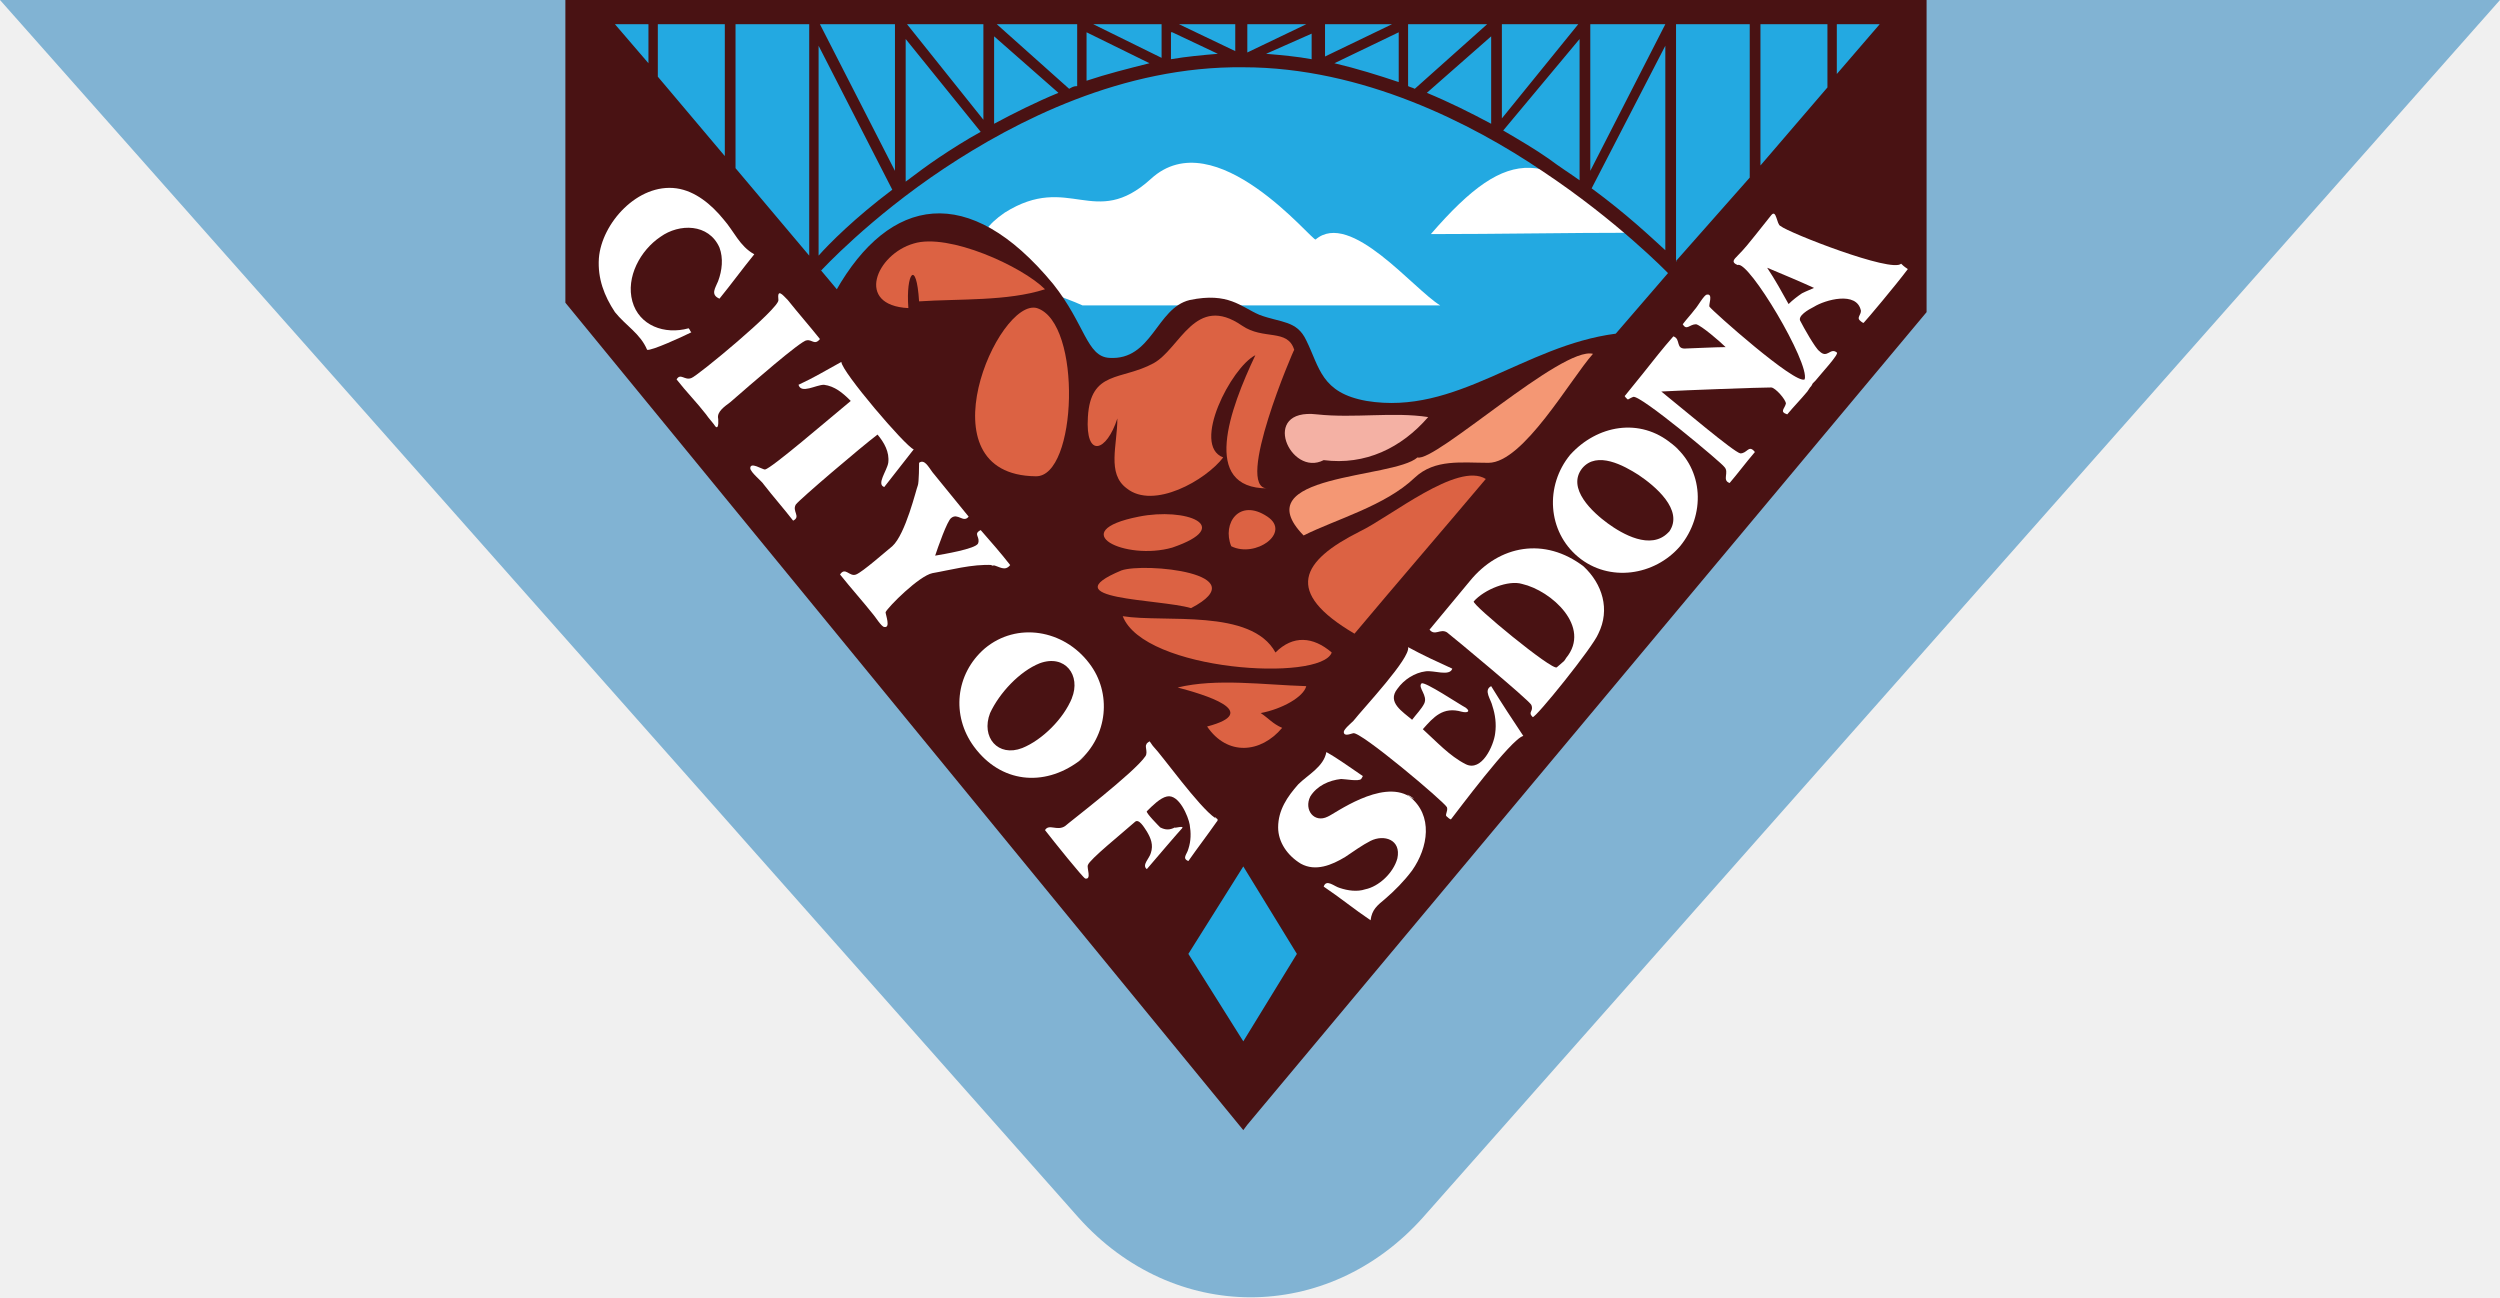
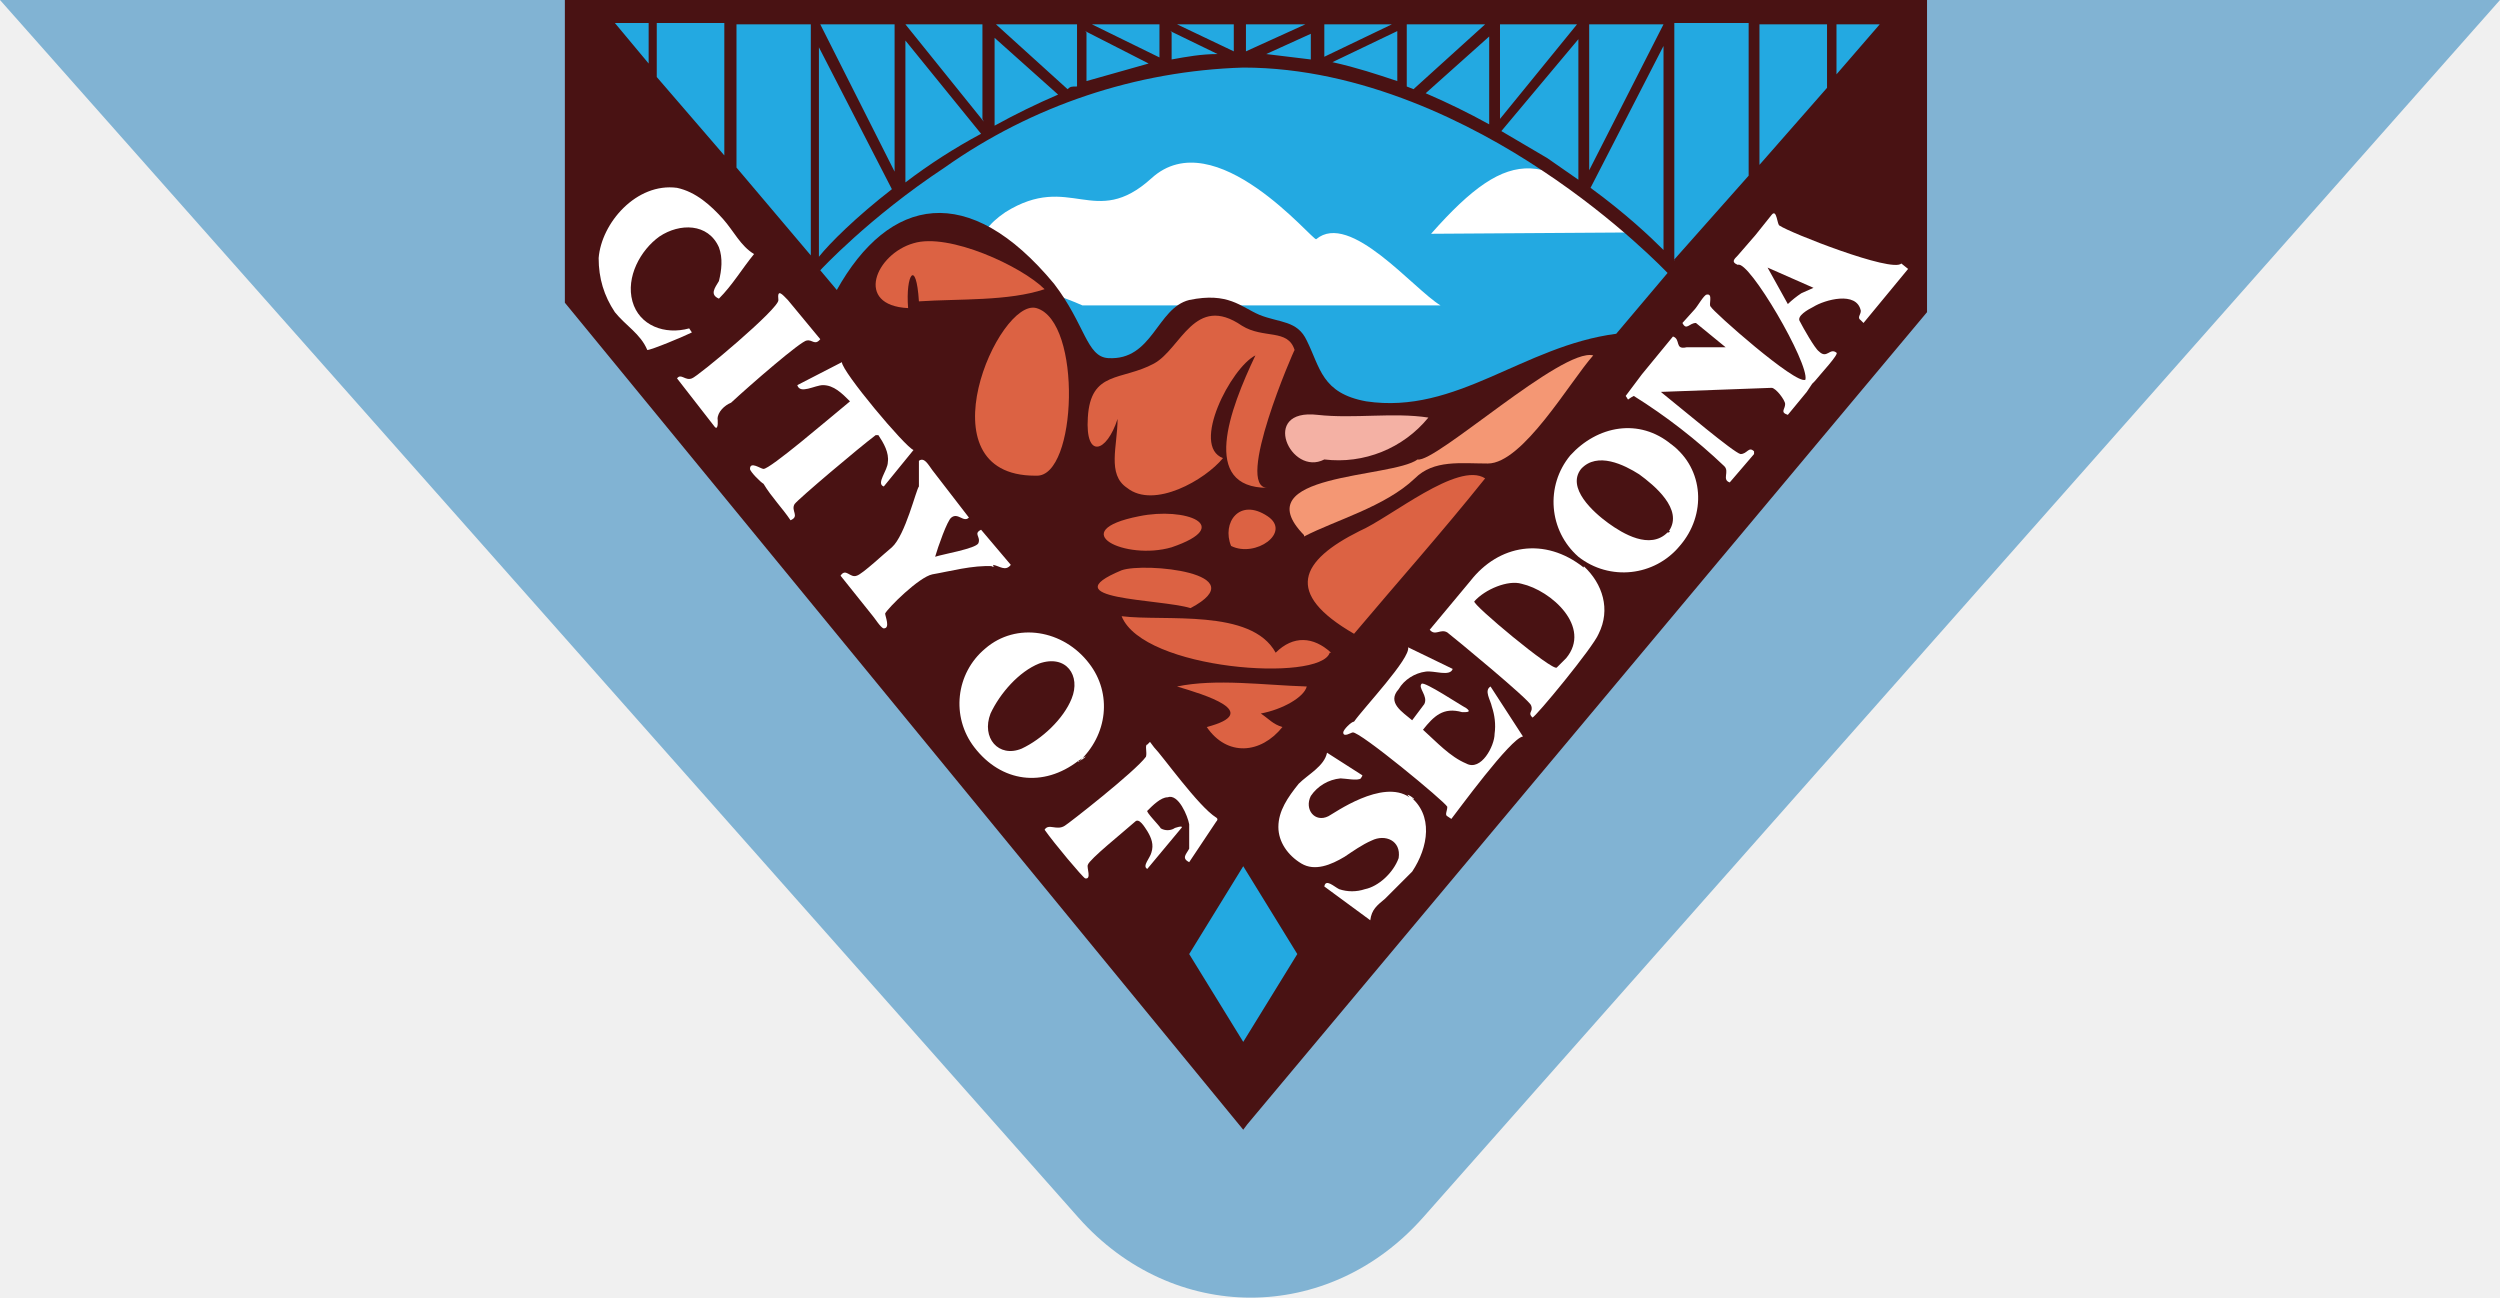
<svg xmlns="http://www.w3.org/2000/svg" width="185" height="96" viewBox="0 0 185 96" fill="none">
-   <path d="M185 0H0L79.81 90.101C86.849 97.966 98.25 97.966 105.289 90.101L185 0Z" fill="#81B3D3" />
-   <path d="M42.83 0.697L92.004 58.84L140.882 1.095L42.83 0.697Z" fill="#23A9E1" />
-   <path d="M120.954 17.224C115.898 17.224 110.941 17.323 105.884 17.323C111.833 10.454 114.51 11.151 120.954 17.224Z" fill="white" />
-   <path d="M80.107 22.6C88.931 22.6 97.755 22.6 106.578 22.6C104.595 21.405 99.936 15.531 97.358 17.721C97.16 17.921 89.922 8.861 85.163 13.241C80.999 17.025 79.116 12.744 74.357 15.73C69.102 19.314 77.529 21.405 80.107 22.6Z" fill="white" />
-   <path d="M92.302 0H41.838V22.401L92.004 83.63L92.302 83.231L142.567 23.098V0H92.302ZM54.429 1.792H59.882V18.916L54.429 12.445V1.792ZM53.636 11.549L48.679 5.675V1.792H53.636V11.549ZM72.771 8.861L67.12 1.792H72.771V8.861ZM66.227 12.644L60.675 1.792H66.227V12.644ZM60.576 3.385L66.029 14.038C63.253 16.129 61.369 18.02 60.576 18.916V3.385ZM67.02 2.887L72.572 9.757C71.482 10.354 70.391 11.051 69.499 11.648C68.607 12.246 67.814 12.843 67.02 13.441V2.887ZM73.564 2.688L78.323 6.87C76.637 7.566 75.051 8.363 73.564 9.159V2.688ZM79.116 6.571L73.762 1.792H79.711V6.372C79.413 6.372 79.314 6.471 79.116 6.571ZM98.052 1.792H103.009L98.052 4.181V1.792ZM92.302 1.792H96.664L92.302 3.883V1.792ZM91.409 3.783L87.245 1.792H91.409V3.783ZM85.957 4.281L80.9 1.792H85.957V4.281ZM80.405 2.389L85.064 4.679C83.478 5.078 81.892 5.476 80.405 5.974V2.389ZM86.75 2.389L90.121 3.982C88.931 4.082 87.84 4.181 86.651 4.381V2.389H86.75ZM97.061 2.489V4.381C95.97 4.181 94.879 4.082 93.69 3.982L97.061 2.489ZM103.505 2.389V6.073C102.018 5.575 100.431 5.078 98.746 4.679L103.505 2.389ZM104.199 1.792H110.048L104.695 6.571C104.496 6.471 104.397 6.471 104.199 6.372V1.792ZM117.682 1.792H123.234L117.682 12.644V1.792ZM111.139 1.792H116.79L111.139 8.761V1.792ZM110.346 2.688V9.159C108.859 8.363 107.272 7.566 105.587 6.87L110.346 2.688ZM116.889 2.887V13.341C116.195 12.843 115.402 12.345 114.609 11.748C113.617 11.051 112.428 10.354 111.238 9.657L116.889 2.887ZM123.234 3.385V18.518C122.144 17.522 120.359 15.83 117.781 13.938L123.234 3.385ZM124.027 19.314V1.792H129.48V13.142L124.027 19.314C124.126 19.414 124.027 19.414 124.027 19.314ZM130.273 1.792H135.23V6.471L130.273 12.246V1.792ZM47.985 1.792V4.679L45.506 1.792H47.985ZM60.675 19.912L60.774 20.011C60.774 20.011 64.344 16.129 69.895 12.445C75.15 8.96 83.082 4.878 92.004 4.978C100.828 4.978 108.958 9.159 114.113 12.644C119.665 16.328 123.333 20.111 123.432 20.21L119.566 24.691C112.725 25.587 107.768 30.764 101.125 29.669C97.755 29.071 97.655 27.18 96.664 25.189C95.97 23.695 94.78 23.894 93.194 23.297C91.806 22.7 90.914 21.604 88.039 22.202C85.56 22.799 85.263 26.682 82.09 26.483C80.405 26.383 80.305 23.994 77.926 21.007C71.68 13.441 65.831 14.536 61.865 21.505L91.905 57.247L60.675 19.912ZM135.924 5.476V1.792H139.097L135.924 5.476Z" fill="#491213" />
-   <path d="M87.939 70.588L92.004 64.116L95.97 70.588L92.004 77.059L87.939 70.588Z" fill="#23A9E1" />
-   <path d="M64.938 32.158C65.434 32.755 65.831 33.452 65.731 34.248C65.632 34.846 64.839 35.841 65.434 36.04C66.128 35.144 66.921 34.149 67.615 33.253C67.02 33.054 62.261 27.478 62.261 26.781C61.171 27.379 60.179 27.976 59.089 28.474C59.287 29.171 60.378 28.474 60.973 28.474C61.766 28.573 62.361 29.071 62.956 29.669C61.27 31.062 57.106 34.647 56.61 34.746C56.412 34.746 55.52 34.149 55.52 34.647C55.52 34.945 56.412 35.642 56.511 35.841C57.205 36.737 57.998 37.633 58.692 38.529C59.287 38.231 58.593 37.833 58.891 37.335C59.188 36.937 63.749 33.054 64.938 32.158Z" fill="white" />
-   <path d="M59.684 25.189C60.08 25.089 60.279 25.587 60.675 25.089C59.882 24.093 59.089 23.197 58.296 22.202C57.899 21.803 57.503 21.306 57.602 22.202C57.701 22.799 51.554 27.877 51.158 27.976C50.662 28.175 50.364 27.578 50.067 28.076C50.761 28.972 51.554 29.768 52.248 30.664C52.446 30.963 52.744 31.262 52.942 31.56C53.239 31.859 53.14 30.863 53.14 30.963C53.041 30.465 53.636 30.067 54.033 29.768C55.52 28.474 59.287 25.189 59.684 25.189Z" fill="white" />
-   <path d="M50.959 24.293C49.175 24.79 47.291 24.093 46.795 22.301C46.3 20.509 47.39 18.518 48.877 17.522C50.265 16.527 52.446 16.527 53.24 18.319C53.537 19.115 53.438 20.011 53.14 20.808C52.942 21.306 52.546 21.803 53.24 22.102C54.132 21.007 54.925 19.912 55.817 18.817C54.727 18.219 54.33 17.124 53.537 16.228C52.645 15.133 51.455 14.137 50.067 13.938C47.192 13.54 44.515 16.527 44.317 19.115C44.218 20.609 44.713 21.903 45.506 23.098C46.3 24.093 47.39 24.691 47.886 25.885C48.183 25.985 50.563 24.89 51.158 24.591C51.058 24.492 51.058 24.392 50.959 24.293C50.959 24.293 50.265 24.492 50.959 24.293Z" fill="white" />
-   <path d="M89.922 60.532C88.733 59.736 85.957 55.853 85.362 55.255C85.263 55.156 85.163 54.957 85.064 54.857C85.064 54.857 84.767 55.056 84.866 55.056C84.668 55.156 84.965 55.654 84.767 55.952C83.974 57.147 79.017 60.93 78.818 61.129C78.224 61.528 77.629 60.93 77.331 61.428C78.025 62.324 80.107 64.913 80.305 65.012C80.801 65.112 80.405 64.216 80.504 64.017C80.603 63.618 83.082 61.627 83.974 60.831C84.271 60.532 84.668 61.229 84.866 61.528C85.163 62.025 85.362 62.523 85.163 63.121C85.064 63.519 84.469 64.017 84.866 64.315C85.461 63.618 87.245 61.528 87.444 61.328C87.741 61.03 86.849 61.328 86.948 61.229C86.551 61.428 86.254 61.428 85.857 61.229C85.758 61.129 84.767 60.134 84.866 60.034C85.263 59.636 85.857 59.039 86.353 58.939C87.245 58.74 87.939 60.432 88.039 61.03C88.138 61.627 88.138 62.224 87.939 62.822C87.84 63.22 87.444 63.519 87.939 63.718C88.633 62.722 89.327 61.826 90.021 60.831C90.22 60.632 90.021 60.532 89.922 60.532C90.121 60.532 89.823 60.432 89.922 60.532Z" fill="white" />
-   <path d="M79.81 56.35C81.991 54.459 82.288 51.273 80.603 49.083C78.719 46.594 75.249 45.996 72.87 47.988C70.689 49.879 70.391 52.965 72.077 55.255C74.059 57.944 77.232 58.242 79.81 56.35C80.999 55.455 79.711 56.45 79.81 56.35ZM79.314 51.671C78.719 53.165 77.133 54.758 75.646 55.355C73.861 56.052 72.572 54.559 73.266 52.766C73.96 51.273 75.448 49.68 76.935 49.083C78.818 48.386 80.008 49.979 79.314 51.671C79.413 51.472 78.918 52.567 79.314 51.671Z" fill="white" />
-   <path d="M73.465 41.815C73.96 41.914 74.357 42.313 74.754 41.815C74.059 40.919 73.266 40.023 72.572 39.226C71.978 39.525 72.572 39.724 72.374 40.222C72.176 40.62 69.796 41.018 69.201 41.118C69.4 40.521 70.094 38.529 70.391 38.33C70.887 37.932 71.284 38.728 71.68 38.231C70.788 37.136 69.895 36.04 69.003 34.945C68.706 34.547 68.408 33.95 68.012 34.248C68.012 34.248 68.012 35.742 67.913 35.941C67.814 36.14 67.02 39.525 66.029 40.421C65.533 40.819 63.848 42.313 63.352 42.512C62.856 42.711 62.559 41.914 62.162 42.512C62.956 43.507 63.848 44.503 64.641 45.499C64.74 45.598 65.236 46.395 65.434 46.395C65.93 46.494 65.533 45.499 65.533 45.3C65.731 44.901 68.012 42.611 69.003 42.412C70.193 42.213 71.978 41.715 73.465 41.815C73.762 41.914 73.068 41.815 73.465 41.815Z" fill="white" />
-   <path d="M67.219 22.799C63.253 22.6 64.839 18.817 67.615 18.02C70.193 17.224 75.646 19.713 77.331 21.405C74.555 22.301 70.986 22.102 68.012 22.301C67.814 19.115 67.02 20.21 67.219 22.799Z" fill="#DC6243" />
-   <path d="M76.637 35.244C68.111 35.144 73.861 22.003 76.736 22.799C80.107 23.894 79.711 35.343 76.637 35.244Z" fill="#DC6243" />
-   <path d="M82.685 30.963C81.892 33.452 80.305 33.95 80.504 30.863C80.702 27.379 82.982 28.175 85.362 26.881C87.345 25.786 88.435 21.704 91.905 24.093C93.491 25.189 95.276 24.293 95.772 25.885C95.772 25.786 91.31 36.14 93.789 36.14C88.832 36.14 91.013 30.266 92.897 26.284C91.112 27.18 88.138 32.954 90.517 33.85C89.228 35.543 85.362 37.733 83.379 36.14C81.892 35.045 82.685 32.954 82.685 30.963Z" fill="#DC6243" />
-   <path d="M86.75 40.521C83.28 41.516 78.719 39.326 84.271 38.231C87.741 37.534 91.409 38.928 86.75 40.521C86.849 40.521 86.651 40.521 86.75 40.521Z" fill="#DC6243" />
-   <path d="M91.112 40.421C90.418 38.728 91.707 36.837 93.789 38.231C95.573 39.425 92.897 41.317 91.112 40.421Z" fill="#DC6243" />
-   <path d="M88.138 45.001C85.758 44.304 77.728 44.403 82.982 42.213C84.668 41.616 93.095 42.412 88.138 45.001Z" fill="#DC6243" />
-   <path d="M98.548 48.286C97.16 47.092 95.672 46.992 94.384 48.286C92.599 45.001 86.155 46.096 83.082 45.598C84.668 49.68 97.754 50.477 98.548 48.286Z" fill="#DC6243" />
-   <path d="M96.664 50.775C93.491 50.676 90.021 50.178 87.146 50.875C89.03 51.373 93.491 52.667 89.327 53.762C90.815 55.952 93.293 55.753 94.879 53.861C94.185 53.563 93.888 53.165 93.293 52.766C94.879 52.468 96.466 51.572 96.664 50.775Z" fill="#DC6243" />
-   <path d="M100.233 46.892C94.979 43.806 96.267 41.516 100.63 39.326C102.91 38.231 107.867 34.149 109.949 35.443C106.677 39.326 103.406 43.109 100.233 46.892Z" fill="#DC6243" />
-   <path d="M96.466 39.625C92.004 35.045 103.108 35.443 104.893 33.85C106.182 34.248 115.6 25.587 117.88 26.184C116.195 28.076 112.725 34.248 110.147 34.248C108.165 34.248 106.182 33.95 104.695 35.343C102.513 37.434 98.845 38.43 96.466 39.625Z" fill="#F49774" />
-   <path d="M97.953 34.049C95.474 35.343 93.194 30.166 97.457 30.664C100.233 30.963 103.108 30.465 105.686 30.863C103.703 33.153 101.026 34.447 97.953 34.049Z" fill="#F4B1A4" />
-   <path d="M110.445 52.269C110.643 52.866 110.742 53.563 110.643 54.26C110.544 55.156 109.652 57.147 108.462 56.55C107.272 55.952 106.281 54.857 105.289 53.961C106.083 53.065 106.777 52.269 108.165 52.667C108.561 52.766 108.859 52.667 108.462 52.368C108.065 52.169 105.389 50.377 105.19 50.576C104.893 50.875 105.686 51.472 105.389 52.069C105.19 52.468 104.794 52.866 104.496 53.264C103.802 52.667 102.613 51.97 103.406 50.974C103.901 50.277 104.695 49.78 105.488 49.68C106.083 49.581 107.272 50.078 107.471 49.481C106.38 48.983 105.289 48.485 104.199 47.888C104.397 48.684 100.927 52.368 100.134 53.364C100.035 53.463 99.44 53.961 99.44 54.16C99.44 54.559 100.035 54.26 100.134 54.26C100.63 54.061 106.876 59.337 107.074 59.736C107.173 60.034 106.876 60.333 107.074 60.432C107.074 60.432 107.272 60.632 107.371 60.632C107.768 60.134 111.833 54.658 112.725 54.459C111.932 53.264 111.139 52.069 110.346 50.775C109.751 51.074 110.346 51.771 110.445 52.269Z" fill="white" />
-   <path d="M104.298 58.939C102.216 57.645 98.746 60.233 98.25 60.432C97.259 60.93 96.466 59.935 96.961 58.939C97.457 58.143 98.349 57.744 99.242 57.645C99.539 57.645 100.531 57.844 100.729 57.645C100.828 57.446 100.927 57.446 100.729 57.346C99.837 56.749 99.043 56.151 98.151 55.654C97.953 56.749 96.763 57.346 96.069 58.043C95.276 58.939 94.582 59.935 94.582 61.229C94.582 62.324 95.276 63.32 96.267 63.917C97.358 64.514 98.548 64.017 99.539 63.419C100.134 63.021 100.828 62.523 101.423 62.224C102.414 61.727 103.703 62.125 103.406 63.519C103.108 64.614 102.018 65.609 101.026 65.809C100.431 66.008 99.737 65.908 99.143 65.709C98.746 65.609 98.151 65.012 97.953 65.609C99.143 66.406 100.233 67.302 101.423 68.099C101.522 67.302 101.919 67.003 102.513 66.506C103.207 65.908 103.901 65.211 104.496 64.415C105.686 62.722 106.083 60.333 104.298 58.939Z" fill="white" />
-   <path d="M104.298 58.939C103.703 58.441 105.289 59.536 104.298 58.939V58.939Z" fill="white" />
-   <path d="M140.683 19.514C139.989 20.21 132.355 17.224 131.76 16.726C131.463 16.626 131.463 15.432 131.066 15.93C130.67 16.427 130.273 16.925 129.877 17.423C129.48 17.921 129.084 18.419 128.588 18.916C128.29 19.215 128.092 19.414 128.588 19.613C129.381 19.215 133.942 26.881 133.545 28.076C132.851 28.474 126.704 22.998 126.506 22.7C126.407 22.6 126.803 21.704 126.308 21.803C126.109 21.803 125.614 22.7 125.415 22.899C125.118 23.297 124.82 23.596 124.523 23.994C124.82 24.492 125.019 23.994 125.514 23.994C125.911 24.093 127.299 25.288 127.696 25.686C127.002 25.686 125.019 25.786 124.82 25.786C123.928 25.885 124.424 25.089 123.829 24.89C123.036 25.786 122.342 26.682 121.549 27.677C121.152 28.175 120.656 28.773 120.26 29.27C120.161 29.37 120.26 29.27 120.26 29.37C120.557 29.669 120.359 29.569 120.855 29.37C121.35 29.171 127.398 34.248 127.596 34.547C127.993 34.945 127.398 35.543 127.993 35.742C128.588 35.045 129.183 34.248 129.778 33.551C129.877 33.452 129.877 33.452 129.778 33.352C129.381 32.954 129.282 33.551 128.786 33.551C128.29 33.452 124.424 30.166 122.937 28.972C124.721 28.872 130.174 28.673 131.066 28.673C131.364 28.673 132.157 29.569 132.157 29.868C132.058 30.266 131.661 30.465 132.256 30.664C132.752 30.067 133.248 29.569 133.743 28.972L133.942 28.673C134.041 28.573 134.041 28.573 134.14 28.374L134.338 28.175C134.735 27.677 136.123 26.184 135.924 26.084C135.429 25.686 135.23 26.582 134.636 25.985C134.338 25.786 133.446 24.193 133.248 23.795C132.95 23.396 133.842 22.899 134.239 22.7C135.032 22.202 137.412 21.505 137.709 22.998C137.709 23.297 137.412 23.496 137.61 23.695C137.61 23.695 137.808 23.894 137.907 23.894C138.106 23.695 140.287 21.107 141.179 19.912C140.882 19.713 140.782 19.613 140.683 19.514ZM133.347 21.704C133.446 21.704 133.545 21.604 133.347 21.704C133.049 21.903 132.653 22.202 132.355 22.5C131.86 21.604 131.364 20.708 130.769 19.812C131.959 20.31 133.148 20.808 134.239 21.306C134.041 21.405 133.743 21.505 133.347 21.704Z" fill="white" />
-   <path d="M123.73 32.855C121.35 30.863 118.178 31.461 116.195 33.651C114.311 35.941 114.51 39.326 116.79 41.218C119.07 43.109 122.441 42.611 124.325 40.421C126.208 38.131 126.109 34.746 123.73 32.855ZM123.432 39.425C123.432 39.425 123.432 39.525 123.432 39.425C122.144 40.72 120.062 39.525 118.971 38.728C117.88 37.932 115.898 36.14 117.087 34.647C118.178 33.352 120.161 34.447 121.251 35.144C122.441 35.941 124.622 37.733 123.532 39.326C123.631 39.226 123.631 39.226 123.432 39.425Z" fill="white" />
-   <path d="M123.73 32.855C123.432 32.655 124.92 33.85 123.73 32.855V32.855Z" fill="white" />
-   <path d="M123.432 39.526C123.432 39.425 123.432 39.425 123.432 39.526C123.532 39.425 123.532 39.425 123.532 39.425C123.432 39.425 123.432 39.526 123.432 39.526Z" fill="white" />
-   <path d="M117.186 41.914C117.286 42.014 117.484 42.213 117.186 41.914C114.311 39.724 110.941 40.322 108.759 43.01C107.768 44.204 106.777 45.399 105.785 46.594C106.182 47.092 106.578 46.494 107.074 46.793C107.471 47.092 113.221 51.87 113.32 52.169C113.518 52.667 113.023 52.667 113.419 53.065C113.617 53.165 117.88 47.888 118.277 46.892C119.169 45.1 118.574 43.209 117.186 41.914ZM115.898 48.684C115.699 48.983 115.898 48.784 115.204 49.381C114.906 49.68 108.859 44.702 109.057 44.503C109.85 43.607 111.635 42.91 112.626 43.209C114.807 43.706 117.781 46.395 115.898 48.684Z" fill="white" />
+   <path d="M185 0H0l79.8 90.1c7 7.9 18.5 7.9 25.5 0L185 0Z" fill="#81B3D3" />
+   <path d="M42.8.7 92 58.8l48.9-57.7-98-.4Z" fill="#23A9E1" />
+   <path d="m121 17.2-15.1.1c6-6.8 8.6-6.1 15 0ZM80.1 22.6h26.5c-2-1.2-6.7-7-9.2-4.9-.2.2-7.5-8.8-12.2-4.5-4.2 3.8-6-.5-10.8 2.5-5.3 3.6 3.1 5.7 5.7 6.9Z" fill="#fff" />
+   <path d="M92.3 0H41.8v22.4L92 83.6l.3-.4 50.3-60.1V0H92.3ZM54.4 1.8H60v17.1l-5.5-6.5V1.8Zm-.8 9.7-5-5.8v-4h5v9.8ZM72.8 9 67 1.8h5.7v7Zm-6.6 3.7L60.7 1.8h5.5v10.8Zm-5.6-9.2L66 14c-2.7 2.1-4.6 4-5.4 5V3.3Zm6.4-.5 5.6 6.9a41.8 41.8 0 0 0-5.6 3.6V3Zm6.6-.2 4.7 4.2a53 53 0 0 0-4.7 2.3V2.7ZM79 6.6l-5.3-4.8h6v4.6c-.4 0-.5 0-.7.2Zm19-4.8h5l-5 2.4V1.8Zm-5.8 0h4.4l-4.4 2v-2Zm-.9 2-4.2-2h4.2v2Zm-5.4.5-5.1-2.5h5v2.5Zm-5.6-2 4.7 2.4L80.4 6V2.4Zm6.3 0L90.1 4c-1.2 0-2.3.2-3.4.4v-2Zm10.4.2v1.9L93.7 4 97 2.5Zm6.4-.1V6c-1.5-.5-3-1-4.8-1.4l4.8-2.3Zm.7-.6h5.8l-5.3 4.8-.5-.2V1.8Zm13.5 0h5.5l-5.5 10.8V1.8Zm-6.6 0h5.7l-5.7 7v-7Zm-.8.9v6.5a53 53 0 0 0-4.7-2.3l4.7-4.2Zm6.6.2v10.4l-2.3-1.6-3.4-2 5.7-6.8Zm6.3.5v15.1c-1-1-2.8-2.7-5.4-4.6l5.4-10.5Zm.8 16V1.7h5.5V13l-5.5 6.2c.1.1 0 .1 0 0Zm6.3-17.6h5v4.7l-5 5.7V1.8ZM48 1.8v2.9l-2.5-3H48Zm12.7 18.1v.1s3.6-3.9 9.2-7.6A40.4 40.4 0 0 1 92 5c8.8 0 17 4.2 22.1 7.6 5.6 3.7 9.2 7.5 9.3 7.6l-3.8 4.5c-6.9.9-11.8 6-18.5 5-3.3-.6-3.4-2.5-4.4-4.5-.7-1.5-2-1.3-3.5-1.9-1.4-.6-2.3-1.7-5.2-1.1-2.4.6-2.7 4.5-6 4.3-1.6-.1-1.7-2.5-4-5.5-6.3-7.6-12.2-6.5-16.1.5l30 35.7L60.7 20Zm75.2-14.4V1.8h3.2l-3.2 3.7Z" fill="#491213" />
+   <path d="m88 70.6 4-6.5 4 6.5-4 6.5-4-6.5Z" fill="#23A9E1" />
+   <path d="M65 32.2c.4.6.8 1.3.7 2 0 .6-.9 1.6-.3 1.8l2.2-2.7c-.6-.2-5.3-5.8-5.3-6.5L59 28.5c.2.7 1.3 0 1.9 0 .8 0 1.4.6 2 1.2-1.7 1.4-5.9 5-6.4 5-.2 0-1-.6-1 0 0 .2.8 1 1 1.1.6 1 1.4 1.8 2 2.7.7-.3 0-.7.3-1.2.3-.4 4.8-4.2 6-5.1ZM59.7 25.2c.4-.1.6.4 1-.1l-2.4-2.9c-.4-.4-.8-.9-.7 0 .1.6-6 5.7-6.4 5.8-.5.2-.8-.4-1.1 0l2.1 2.7.7.9c.3.3.2-.7.2-.6 0-.5.5-1 1-1.2 1.4-1.3 5.2-4.6 5.6-4.6ZM51 24.3c-1.8.5-3.7-.2-4.2-2s.6-3.8 2-4.8c1.5-1 3.6-1 4.4.8.3.8.2 1.7 0 2.5-.3.5-.7 1 0 1.3 1-1 1.7-2.2 2.6-3.3-1-.6-1.5-1.7-2.3-2.6-.9-1-2-2-3.4-2.3-3-.4-5.6 2.6-5.8 5.2 0 1.5.4 2.8 1.2 4 .8 1 1.9 1.6 2.4 2.8.3 0 2.7-1 3.3-1.3l-.2-.3c-.7.2 0 0 0 0ZM90 60.5c-1.3-.8-4-4.6-4.6-5.2l-.3-.4-.2.2c-.2 0 0 .6-.1.9-.8 1.1-5.8 5-6 5.1-.6.4-1.2-.2-1.5.3.7 1 2.8 3.5 3 3.6.5.1.1-.8.2-1 .1-.4 2.6-2.4 3.5-3.2.3-.3.7.4.9.7.3.5.5 1 .3 1.6-.1.4-.7 1-.3 1.2l2.5-3c.3-.3-.6 0-.5 0a1 1 0 0 1-1 0c-.1-.2-1.1-1.2-1-1.3.4-.4 1-1 1.5-1 .8-.3 1.5 1.4 1.6 2v1.8c-.2.4-.6.7 0 1l2-3c.2-.2 0-.3 0-.3-.2 0 .1 0 0 0ZM79.8 56.4c2.2-2 2.5-5.1.8-7.3-1.9-2.5-5.4-3.1-7.7-1.1a5.3 5.3 0 0 0-.8 7.3c2 2.6 5.1 3 7.7 1 1.2-.8 0 .2 0 0Zm-.5-4.7c-.6 1.5-2.2 3-3.7 3.7-1.7.7-3-.8-2.3-2.6.7-1.5 2.1-3.1 3.6-3.7 2-.7 3.1.9 2.4 2.6-.4.9.1-.2 0 0ZM73.5 41.8c.5.1.9.5 1.3 0l-2.2-2.6c-.6.3 0 .5-.2 1-.2.4-2.6.8-3.2 1 .2-.7.9-2.7 1.2-2.9.5-.4.9.4 1.3 0L69 34.8c-.3-.4-.6-1-1-.7V36c-.2.2-1 3.6-2 4.5-.5.4-2.2 2-2.6 2.1-.5.2-.8-.6-1.2 0l2.4 3c.1.1.6.9.8.9.5 0 .1-.9.1-1.1.2-.4 2.5-2.7 3.5-2.9 1.2-.2 3-.7 4.5-.6.3.1-.4 0 0 0Z" fill="#fff" />
+   <path d="M67.2 22.8c-4-.2-2.4-4 .4-4.8 2.6-.8 8 1.7 9.7 3.4-2.7.9-6.3.7-9.3.9-.2-3.2-1-2-.8.5ZM76.6 35.2c-8.5 0-2.7-13.2.1-12.4 3.4 1 3 12.5 0 12.4ZM82.7 31c-.8 2.5-2.4 3-2.2-.1.2-3.5 2.5-2.7 4.9-4 2-1.1 3-5.2 6.5-2.8 1.6 1 3.4.2 3.9 1.8 0-.1-4.5 10.2-2 10.2-5 0-2.8-5.8-.9-9.8-1.8.9-4.8 6.7-2.4 7.6-1.3 1.6-5.1 3.8-7.1 2.2-1.5-1-.7-3.1-.7-5.1ZM86.7 40.5c-3.4 1-8-1.2-2.4-2.3 3.4-.7 7.1.7 2.4 2.3.1 0 0 0 0 0ZM91.1 40.4c-.7-1.7.6-3.6 2.7-2.2 1.8 1.2-.9 3.1-2.7 2.2ZM88.1 45c-2.3-.7-10.4-.6-5.1-2.8 1.7-.6 10 .2 5.1 2.8ZM98.5 48.3c-1.3-1.2-2.8-1.3-4.1 0C92.6 45 86.2 46 83 45.6c1.6 4 14.7 4.9 15.4 2.7ZM96.7 50.8c-3.2-.1-6.7-.6-9.6 0 2 .6 6.4 1.9 2.2 3 1.5 2.2 4 2 5.6 0-.7-.2-1-.6-1.6-1 1.6-.3 3.2-1.2 3.4-2ZM100.2 46.9c-5.2-3-4-5.4.4-7.6 2.3-1 7.3-5.2 9.3-3.9-3.2 4-6.5 7.7-9.7 11.5Z" fill="#DC6243" />
+   <path d="M96.5 39.6C92 35 103 35.4 104.9 34c1.3.3 10.7-8.3 13-7.7-1.7 1.9-5.2 8-7.8 8-2 0-4-.3-5.4 1.1-2.2 2.1-5.9 3.1-8.2 4.3Z" fill="#F49774" />
+   <path d="M98 34c-2.5 1.3-4.8-3.8-.5-3.3 2.7.3 5.6-.2 8.2.2A8.6 8.6 0 0 1 98 34Z" fill="#F4B1A4" />
+   <path d="M110.4 52.3c.2.6.3 1.3.2 2 0 .9-1 2.8-2.1 2.2-1.2-.5-2.2-1.6-3.2-2.5.8-1 1.5-1.7 2.9-1.3.4 0 .7 0 .3-.3-.4-.2-3.1-2-3.3-1.8-.3.3.5.9.2 1.5l-.9 1.2c-.7-.6-1.9-1.3-1-2.3.4-.7 1.2-1.2 2-1.3.6-.1 1.8.4 2-.2l-3.3-1.6c.2.8-3.3 4.5-4 5.5-.2 0-.8.6-.8.8 0 .4.6 0 .7 0 .5-.1 6.8 5.1 7 5.5 0 .3-.2.6 0 .7l.3.2c.4-.5 4.4-6 5.3-6.1l-2.4-3.7c-.5.3 0 1 .1 1.5ZM104.3 59c-2-1.4-5.6 1.2-6 1.4-1 .5-1.8-.5-1.3-1.5a3 3 0 0 1 2.2-1.3c.3 0 1.3.2 1.5 0 .1-.2.2-.2 0-.3l-2.5-1.6c-.2 1-1.4 1.6-2.1 2.3-.8 1-1.5 2-1.5 3.2 0 1.1.7 2.1 1.7 2.7 1 .6 2.2.1 3.2-.5.6-.4 1.3-.9 2-1.2 1-.5 2.2 0 2 1.3-.4 1.1-1.5 2.1-2.5 2.3a3 3 0 0 1-1.9 0c-.4-.2-1-.8-1.1-.2l3.4 2.5c.1-.8.5-1.1 1.1-1.6l2-2c1.2-1.8 1.6-4.2-.2-5.6Z" fill="#fff" />
+   <path d="M104.3 59c1 .5-.6-.6 0 0ZM140.7 19.5c-.7.7-8.3-2.3-9-2.8-.2 0-.2-1.3-.6-.8l-1.2 1.5-1.3 1.5c-.3.3-.5.5 0 .7.8-.4 5.3 7.3 5 8.5-.7.4-6.9-5.1-7-5.4-.2-.1.2-1-.3-.9-.2 0-.7.9-.9 1.1l-.9 1c.3.6.5 0 1 0l2.2 1.8h-2.9c-.9.2-.4-.6-1-.8l-2.3 2.8-1.2 1.6c-.1 0 0 0 0 0 .3.4 0 .3.6 0a42 42 0 0 1 6.7 5.2c.4.4-.2 1 .4 1.2l1.8-2.1v-.2c-.4-.4-.5.2-1 .2-.5-.1-4.4-3.4-5.9-4.6l8.2-.3c.3 0 1 .9 1 1.2 0 .4-.4.6.2.8l1.4-1.7.2-.3.2-.3.2-.2c.4-.5 1.8-2 1.6-2.1-.5-.4-.7.5-1.3-.1-.3-.2-1.2-1.8-1.4-2.2-.3-.4.6-.9 1-1.1.8-.5 3.2-1.2 3.5.3 0 .3-.3.5 0 .7l.2.2 3.3-4-.5-.4Zm-7.4 2.2c.1 0 .2-.1 0 0a7 7 0 0 0-1 .8l-1.5-2.7 3.4 1.5-.9.4ZM123.7 32.9c-2.4-2-5.5-1.4-7.5.8a5.4 5.4 0 0 0 .6 7.5 5.4 5.4 0 0 0 7.5-.8c2-2.3 1.8-5.7-.6-7.5Zm-.3 6.5s0 .1 0 0c-1.3 1.3-3.3.1-4.4-.7-1.1-.8-3.1-2.6-2-4 1.2-1.3 3.2-.3 4.3.4 1.1.8 3.3 2.6 2.2 4.2.1 0 .1 0 0 .1Z" fill="#fff" />
+   <path d="M123.7 32.9c1.2 1-.3-.2 0 0ZM123.4 39.5h.1ZM117.2 42s.3.2 0 0c-2.9-2.3-6.3-1.7-8.4 1l-3 3.6c.4.5.8-.1 1.3.2.4.3 6.1 5 6.2 5.4.2.5-.3.5.1.9.2 0 4.5-5.2 4.9-6.2.9-1.8.3-3.7-1.1-5Zm-1.3 6.7-.7.7c-.3.3-6.3-4.7-6.1-4.9.8-.9 2.5-1.6 3.5-1.3 2.2.5 5.2 3.2 3.3 5.5Z" fill="#fff" />
</svg>
